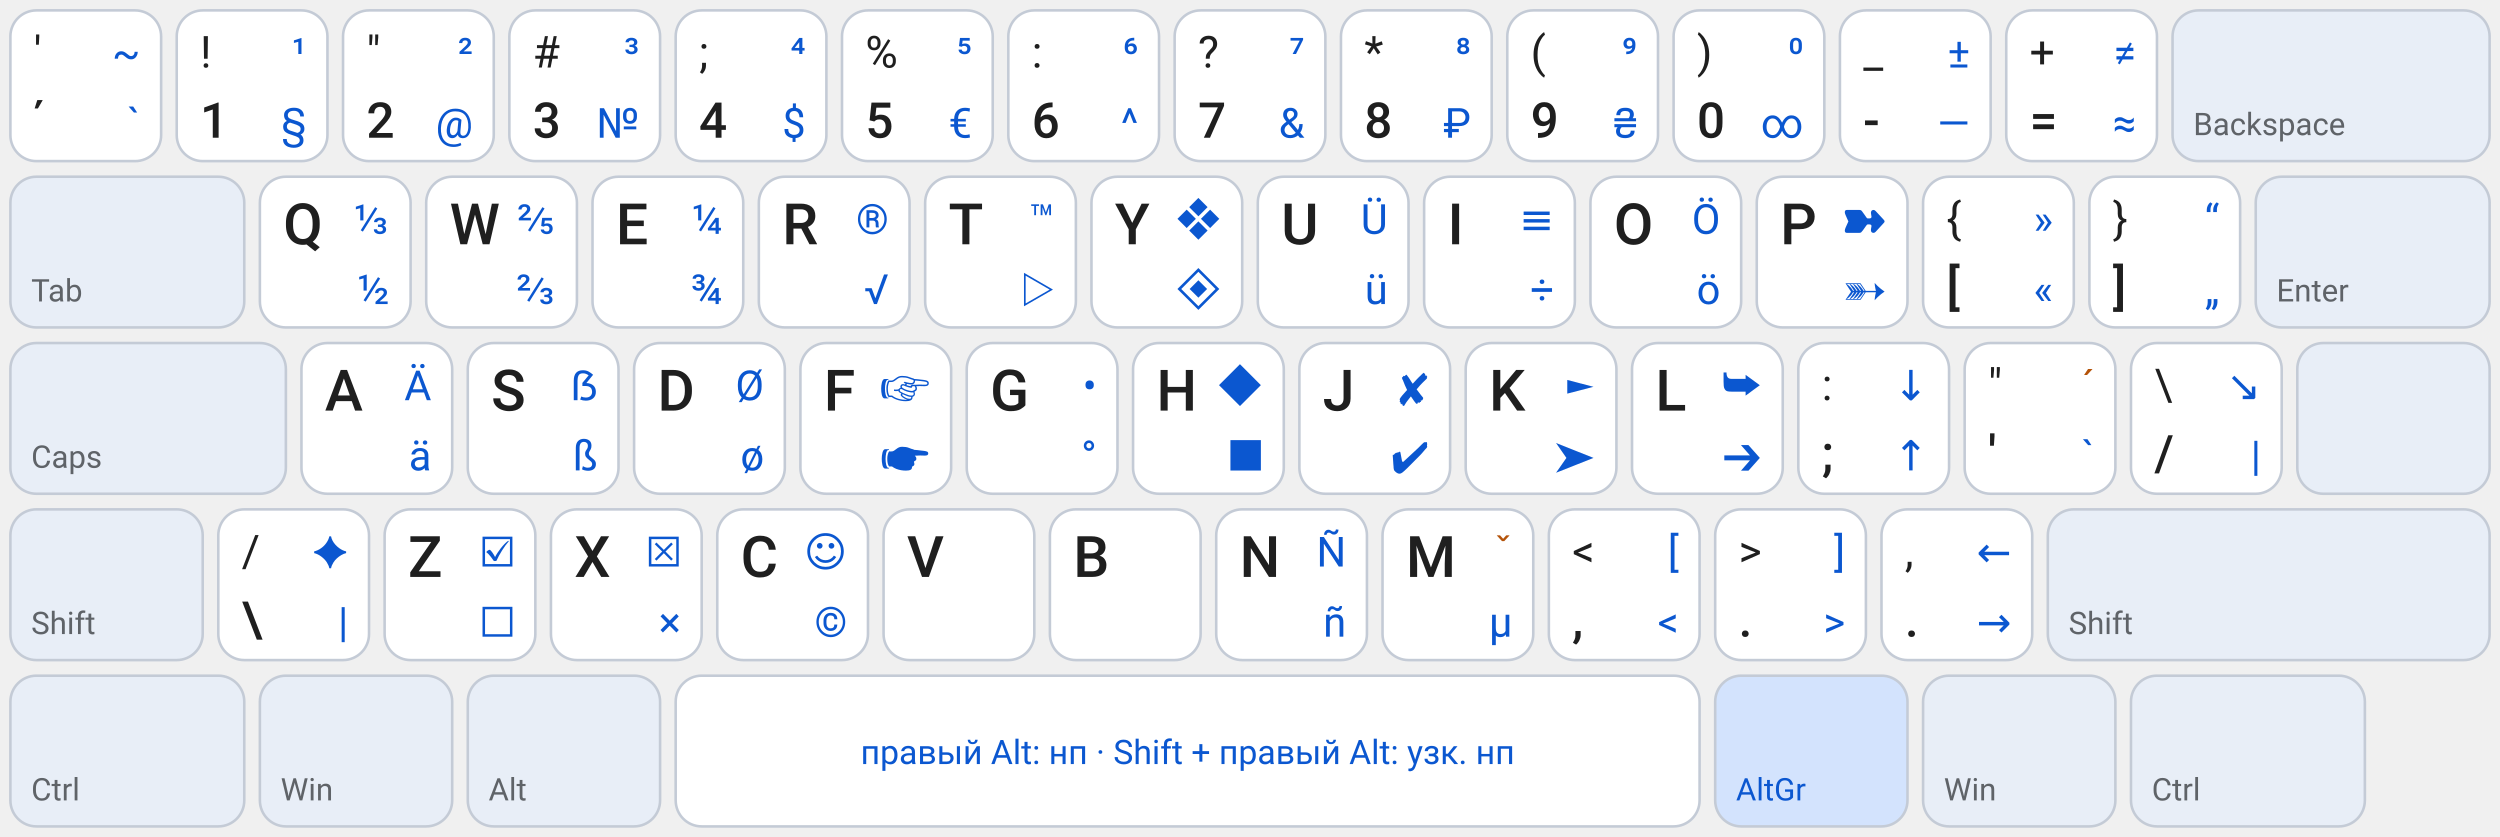
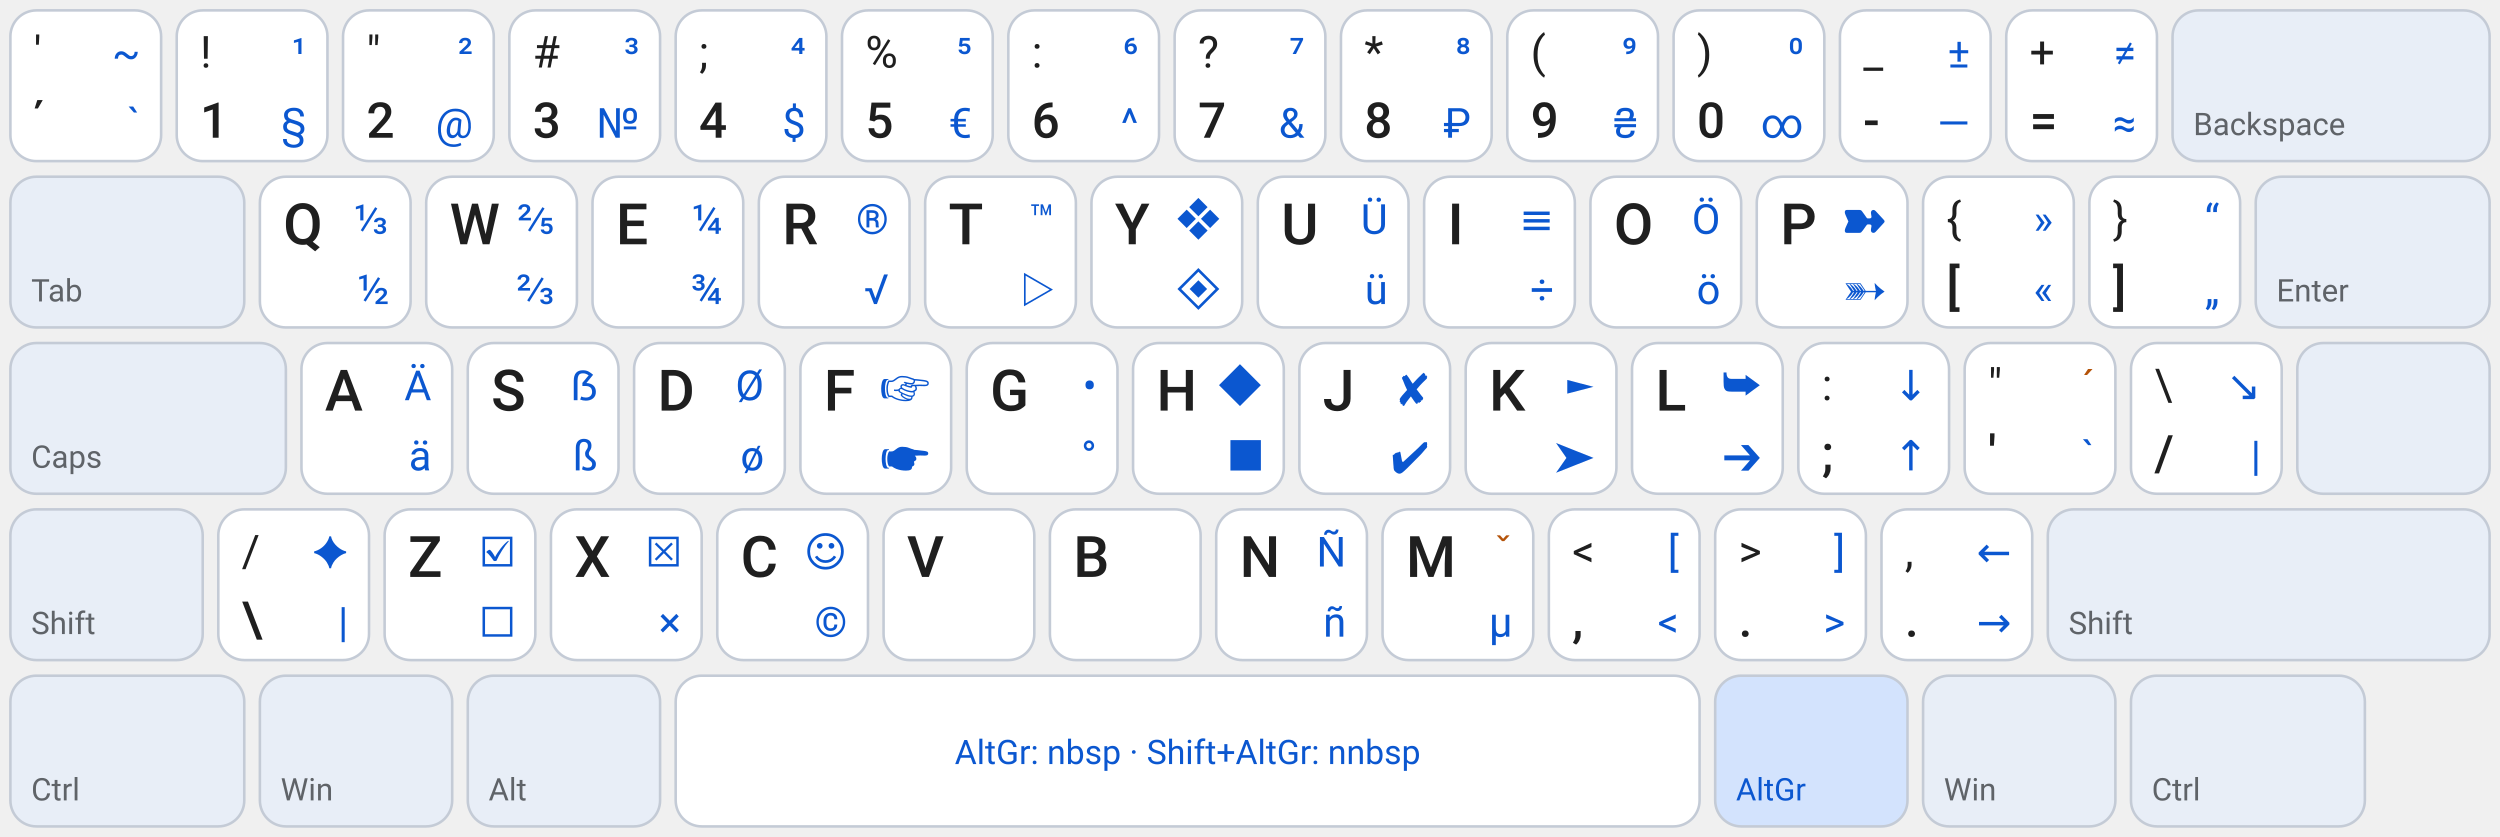
- <svg xmlns="http://www.w3.org/2000/svg" viewBox="-4 -4 962 322" role="img" aria-label="Раскладка EnDe2611" font-family="Roboto, 'Segoe UI', 'Segoe UI Symbol', 'Noto Sans', 'Noto Sans Symbols 2', sans-serif">
+ <svg xmlns="http://www.w3.org/2000/svg" viewBox="-4 -4 962 322" role="img" aria-label="EnDe2611 keyboard layout" font-family="Roboto, 'Segoe UI', 'Segoe UI Symbol', 'Noto Sans', 'Noto Sans Symbols 2', sans-serif">
  <rect x="0" y="0" width="58" height="58" rx="10" fill="#FFFFFF" stroke="#C4CBD6" />
  <text x="9" y="22" font-size="17" fill="#1F1F1F">'</text>
  <text x="9" y="49" font-size="19" font-weight="500" fill="#1F1F1F">ʹ</text>
  <text x="50" y="22" font-size="16" text-anchor="end" fill="#0B57D0">~</text>
  <text x="50" y="49" font-size="16" text-anchor="end" fill="#0B57D0">`</text>
  <rect x="64" y="0" width="58" height="58" rx="10" fill="#FFFFFF" stroke="#C4CBD6" />
  <text x="73" y="22" font-size="17" fill="#1F1F1F">!</text>
  <text x="73" y="49" font-size="19" font-weight="500" fill="#1F1F1F">1</text>
  <text x="114" y="22" font-size="16" text-anchor="end" fill="#0B57D0">¹</text>
  <text x="114" y="49" font-size="16" text-anchor="end" fill="#0B57D0">§</text>
  <rect x="128" y="0" width="58" height="58" rx="10" fill="#FFFFFF" stroke="#C4CBD6" />
  <text x="137" y="22" font-size="17" fill="#1F1F1F">"</text>
  <text x="137" y="49" font-size="19" font-weight="500" fill="#1F1F1F">2</text>
  <text x="178" y="22" font-size="16" text-anchor="end" fill="#0B57D0">²</text>
  <text x="178" y="49" font-size="16" text-anchor="end" fill="#0B57D0">@</text>
  <rect x="192" y="0" width="58" height="58" rx="10" fill="#FFFFFF" stroke="#C4CBD6" />
  <text x="201" y="22" font-size="17" fill="#1F1F1F">#</text>
  <text x="201" y="49" font-size="19" font-weight="500" fill="#1F1F1F">3</text>
  <text x="242" y="22" font-size="16" text-anchor="end" fill="#0B57D0">³</text>
  <text x="242" y="49" font-size="16" text-anchor="end" fill="#0B57D0">№</text>
  <rect x="256" y="0" width="58" height="58" rx="10" fill="#FFFFFF" stroke="#C4CBD6" />
  <text x="265" y="22" font-size="17" fill="#1F1F1F">;</text>
  <text x="265" y="49" font-size="19" font-weight="500" fill="#1F1F1F">4</text>
  <text x="306" y="22" font-size="16" text-anchor="end" fill="#0B57D0">⁴</text>
  <text x="306" y="49" font-size="16" text-anchor="end" fill="#0B57D0">$</text>
  <rect x="320" y="0" width="58" height="58" rx="10" fill="#FFFFFF" stroke="#C4CBD6" />
  <text x="329" y="22" font-size="17" fill="#1F1F1F">%</text>
  <text x="329" y="49" font-size="19" font-weight="500" fill="#1F1F1F">5</text>
  <text x="370" y="22" font-size="16" text-anchor="end" fill="#0B57D0">⁵</text>
  <text x="370" y="49" font-size="16" text-anchor="end" fill="#0B57D0">€</text>
  <rect x="384" y="0" width="58" height="58" rx="10" fill="#FFFFFF" stroke="#C4CBD6" />
  <text x="393" y="22" font-size="17" fill="#1F1F1F">:</text>
  <text x="393" y="49" font-size="19" font-weight="500" fill="#1F1F1F">6</text>
  <text x="434" y="22" font-size="16" text-anchor="end" fill="#0B57D0">⁶</text>
  <text x="434" y="49" font-size="16" text-anchor="end" fill="#0B57D0">^</text>
  <rect x="448" y="0" width="58" height="58" rx="10" fill="#FFFFFF" stroke="#C4CBD6" />
  <text x="457" y="22" font-size="17" fill="#1F1F1F">?</text>
  <text x="457" y="49" font-size="19" font-weight="500" fill="#1F1F1F">7</text>
  <text x="498" y="22" font-size="16" text-anchor="end" fill="#0B57D0">⁷</text>
  <text x="498" y="49" font-size="16" text-anchor="end" fill="#0B57D0">&amp;</text>
  <rect x="512" y="0" width="58" height="58" rx="10" fill="#FFFFFF" stroke="#C4CBD6" />
  <text x="521" y="22" font-size="17" fill="#1F1F1F">*</text>
  <text x="521" y="49" font-size="19" font-weight="500" fill="#1F1F1F">8</text>
  <text x="562" y="22" font-size="16" text-anchor="end" fill="#0B57D0">⁸</text>
  <text x="562" y="49" font-size="16" text-anchor="end" fill="#0B57D0">₽</text>
  <rect x="576" y="0" width="58" height="58" rx="10" fill="#FFFFFF" stroke="#C4CBD6" />
  <text x="585" y="22" font-size="17" fill="#1F1F1F">(</text>
  <text x="585" y="49" font-size="19" font-weight="500" fill="#1F1F1F">9</text>
  <text x="626" y="22" font-size="16" text-anchor="end" fill="#0B57D0">⁹</text>
  <text x="626" y="49" font-size="16" text-anchor="end" fill="#0B57D0">₴</text>
  <rect x="640" y="0" width="58" height="58" rx="10" fill="#FFFFFF" stroke="#C4CBD6" />
  <text x="649" y="22" font-size="17" fill="#1F1F1F">)</text>
  <text x="649" y="49" font-size="19" font-weight="500" fill="#1F1F1F">0</text>
  <text x="690" y="22" font-size="16" text-anchor="end" fill="#0B57D0">⁰</text>
  <text x="690" y="49" font-size="16" text-anchor="end" fill="#0B57D0">∞</text>
  <rect x="704" y="0" width="58" height="58" rx="10" fill="#FFFFFF" stroke="#C4CBD6" />
  <text x="713" y="22" font-size="17" fill="#1F1F1F">_</text>
  <text x="713" y="49" font-size="19" font-weight="500" fill="#1F1F1F">-</text>
  <text x="754" y="22" font-size="16" text-anchor="end" fill="#0B57D0">±</text>
  <text x="754" y="49" font-size="16" text-anchor="end" fill="#0B57D0">—</text>
  <rect x="768" y="0" width="58" height="58" rx="10" fill="#FFFFFF" stroke="#C4CBD6" />
  <text x="777" y="22" font-size="17" fill="#1F1F1F">+</text>
  <text x="777" y="49" font-size="19" font-weight="500" fill="#1F1F1F">=</text>
  <text x="818" y="22" font-size="16" text-anchor="end" fill="#0B57D0">≠</text>
  <text x="818" y="49" font-size="16" text-anchor="end" fill="#0B57D0">≈</text>
  <rect x="832" y="0" width="122" height="58" rx="10" fill="#E8EEF7" stroke="#C4CBD6" />
  <text x="840" y="48" font-size="12" fill="#5F6368">Backspace</text>
  <rect x="0" y="64" width="90.0" height="58" rx="10" fill="#E8EEF7" stroke="#C4CBD6" />
  <text x="8" y="112" font-size="12" fill="#5F6368">Tab</text>
  <rect x="96.0" y="64" width="58" height="58" rx="10" fill="#FFFFFF" stroke="#C4CBD6" />
  <text x="105.0" y="90" font-size="22" font-weight="500" fill="#1F1F1F">Q</text>
  <text x="146.0" y="86" font-size="16" text-anchor="end" fill="#0B57D0">⅓</text>
  <text x="146.0" y="113" font-size="16" text-anchor="end" fill="#0B57D0">½</text>
  <rect x="160.0" y="64" width="58" height="58" rx="10" fill="#FFFFFF" stroke="#C4CBD6" />
  <text x="169.0" y="90" font-size="22" font-weight="500" fill="#1F1F1F">W</text>
  <text x="210.0" y="86" font-size="16" text-anchor="end" fill="#0B57D0">⅖</text>
  <text x="210.0" y="113" font-size="16" text-anchor="end" fill="#0B57D0">⅔</text>
  <rect x="224.0" y="64" width="58" height="58" rx="10" fill="#FFFFFF" stroke="#C4CBD6" />
  <text x="233.0" y="90" font-size="22" font-weight="500" fill="#1F1F1F">E</text>
  <text x="274.0" y="86" font-size="16" text-anchor="end" fill="#0B57D0">¼</text>
  <text x="274.0" y="113" font-size="16" text-anchor="end" fill="#0B57D0">¾</text>
  <rect x="288.0" y="64" width="58" height="58" rx="10" fill="#FFFFFF" stroke="#C4CBD6" />
  <text x="297.0" y="90" font-size="22" font-weight="500" fill="#1F1F1F">R</text>
  <text x="338.0" y="86" font-size="16" text-anchor="end" fill="#0B57D0">®</text>
  <text x="338.0" y="113" font-size="16" text-anchor="end" fill="#0B57D0">√</text>
  <rect x="352.0" y="64" width="58" height="58" rx="10" fill="#FFFFFF" stroke="#C4CBD6" />
  <text x="361.0" y="90" font-size="22" font-weight="500" fill="#1F1F1F">T</text>
  <text x="402.0" y="86" font-size="16" text-anchor="end" fill="#0B57D0">™</text>
  <text x="402.0" y="113" font-size="16" text-anchor="end" fill="#0B57D0">▷</text>
  <rect x="416.0" y="64" width="58" height="58" rx="10" fill="#FFFFFF" stroke="#C4CBD6" />
  <text x="425.0" y="90" font-size="22" font-weight="500" fill="#1F1F1F">Y</text>
  <text x="466.0" y="86" font-size="16" text-anchor="end" fill="#0B57D0">❖</text>
  <text x="466.0" y="113" font-size="16" text-anchor="end" fill="#0B57D0">◈</text>
  <rect x="480.0" y="64" width="58" height="58" rx="10" fill="#FFFFFF" stroke="#C4CBD6" />
  <text x="489.0" y="90" font-size="22" font-weight="500" fill="#1F1F1F">U</text>
  <text x="530.0" y="86" font-size="16" text-anchor="end" fill="#0B57D0">Ü</text>
  <text x="530.0" y="113" font-size="16" text-anchor="end" fill="#0B57D0">ü</text>
  <rect x="544.0" y="64" width="58" height="58" rx="10" fill="#FFFFFF" stroke="#C4CBD6" />
  <text x="553.0" y="90" font-size="22" font-weight="500" fill="#1F1F1F">I</text>
  <text x="594.0" y="86" font-size="16" text-anchor="end" fill="#0B57D0">≡</text>
  <text x="594.0" y="113" font-size="16" text-anchor="end" fill="#0B57D0">÷</text>
  <rect x="608.0" y="64" width="58" height="58" rx="10" fill="#FFFFFF" stroke="#C4CBD6" />
  <text x="617.0" y="90" font-size="22" font-weight="500" fill="#1F1F1F">O</text>
  <text x="658.0" y="86" font-size="16" text-anchor="end" fill="#0B57D0">Ö</text>
  <text x="658.0" y="113" font-size="16" text-anchor="end" fill="#0B57D0">ö</text>
  <rect x="672.0" y="64" width="58" height="58" rx="10" fill="#FFFFFF" stroke="#C4CBD6" />
  <text x="681.0" y="90" font-size="22" font-weight="500" fill="#1F1F1F">P</text>
  <text x="722.0" y="86" font-size="16" text-anchor="end" fill="#0B57D0">➽</text>
  <text x="722.0" y="113" font-size="16" text-anchor="end" fill="#0B57D0">➳</text>
  <rect x="736.0" y="64" width="58" height="58" rx="10" fill="#FFFFFF" stroke="#C4CBD6" />
  <text x="745.0" y="86" font-size="17" fill="#1F1F1F">{</text>
  <text x="745.0" y="113" font-size="19" font-weight="500" fill="#1F1F1F">[</text>
  <text x="786.0" y="86" font-size="16" text-anchor="end" fill="#0B57D0">»</text>
  <text x="786.0" y="113" font-size="16" text-anchor="end" fill="#0B57D0">«</text>
  <rect x="800.0" y="64" width="58" height="58" rx="10" fill="#FFFFFF" stroke="#C4CBD6" />
  <text x="809.0" y="86" font-size="17" fill="#1F1F1F">}</text>
  <text x="809.0" y="113" font-size="19" font-weight="500" fill="#1F1F1F">]</text>
  <text x="850.0" y="86" font-size="16" text-anchor="end" fill="#0B57D0">“</text>
  <text x="850.0" y="113" font-size="16" text-anchor="end" fill="#0B57D0">„</text>
  <rect x="864.0" y="64" width="90.0" height="58" rx="10" fill="#E8EEF7" stroke="#C4CBD6" />
  <text x="872.0" y="112" font-size="12" fill="#5F6368">Enter</text>
  <rect x="0" y="128" width="106.0" height="58" rx="10" fill="#E8EEF7" stroke="#C4CBD6" />
  <text x="8" y="176" font-size="12" fill="#5F6368">Caps</text>
  <rect x="112.0" y="128" width="58" height="58" rx="10" fill="#FFFFFF" stroke="#C4CBD6" />
  <text x="121.0" y="154" font-size="22" font-weight="500" fill="#1F1F1F">A</text>
  <text x="162.0" y="150" font-size="16" text-anchor="end" fill="#0B57D0">Ä</text>
  <text x="162.0" y="177" font-size="16" text-anchor="end" fill="#0B57D0">ä</text>
  <rect x="176.0" y="128" width="58" height="58" rx="10" fill="#FFFFFF" stroke="#C4CBD6" />
  <text x="185.0" y="154" font-size="22" font-weight="500" fill="#1F1F1F">S</text>
  <text x="226.0" y="150" font-size="16" text-anchor="end" fill="#0B57D0">ẞ</text>
  <text x="226.0" y="177" font-size="16" text-anchor="end" fill="#0B57D0">ß</text>
  <rect x="240.0" y="128" width="58" height="58" rx="10" fill="#FFFFFF" stroke="#C4CBD6" />
  <text x="249.0" y="154" font-size="22" font-weight="500" fill="#1F1F1F">D</text>
  <text x="290.0" y="150" font-size="16" text-anchor="end" fill="#0B57D0">Ø</text>
  <text x="290.0" y="177" font-size="16" text-anchor="end" fill="#0B57D0">ø</text>
  <rect x="304.0" y="128" width="58" height="58" rx="10" fill="#FFFFFF" stroke="#C4CBD6" />
  <text x="313.0" y="154" font-size="22" font-weight="500" fill="#1F1F1F">F</text>
  <text x="354.0" y="150" font-size="16" text-anchor="end" fill="#0B57D0">☞</text>
  <text x="354.0" y="177" font-size="16" text-anchor="end" fill="#0B57D0">☛</text>
  <rect x="368.0" y="128" width="58" height="58" rx="10" fill="#FFFFFF" stroke="#C4CBD6" />
  <text x="377.0" y="154" font-size="22" font-weight="500" fill="#1F1F1F">G</text>
  <text x="418.0" y="150" font-size="16" text-anchor="end" fill="#0B57D0">•</text>
  <text x="418.0" y="177" font-size="16" text-anchor="end" fill="#0B57D0">°</text>
  <rect x="432.0" y="128" width="58" height="58" rx="10" fill="#FFFFFF" stroke="#C4CBD6" />
  <text x="441.0" y="154" font-size="22" font-weight="500" fill="#1F1F1F">H</text>
  <text x="482.0" y="150" font-size="16" text-anchor="end" fill="#0B57D0">◆</text>
  <text x="482.0" y="177" font-size="16" text-anchor="end" fill="#0B57D0">■</text>
  <rect x="496.0" y="128" width="58" height="58" rx="10" fill="#FFFFFF" stroke="#C4CBD6" />
  <text x="505.0" y="154" font-size="22" font-weight="500" fill="#1F1F1F">J</text>
  <text x="546.0" y="150" font-size="16" text-anchor="end" fill="#0B57D0">✘</text>
  <text x="546.0" y="177" font-size="16" text-anchor="end" fill="#0B57D0">✔</text>
  <rect x="560.0" y="128" width="58" height="58" rx="10" fill="#FFFFFF" stroke="#C4CBD6" />
  <text x="569.0" y="154" font-size="22" font-weight="500" fill="#1F1F1F">K</text>
  <text x="610.0" y="150" font-size="16" text-anchor="end" fill="#0B57D0">►</text>
  <text x="610.0" y="177" font-size="16" text-anchor="end" fill="#0B57D0">➤</text>
  <rect x="624.0" y="128" width="58" height="58" rx="10" fill="#FFFFFF" stroke="#C4CBD6" />
  <text x="633.0" y="154" font-size="22" font-weight="500" fill="#1F1F1F">L</text>
  <text x="674.0" y="150" font-size="16" text-anchor="end" fill="#0B57D0">➥</text>
  <text x="674.0" y="177" font-size="16" text-anchor="end" fill="#0B57D0">➔</text>
  <rect x="688.0" y="128" width="58" height="58" rx="10" fill="#FFFFFF" stroke="#C4CBD6" />
  <text x="697.0" y="150" font-size="17" fill="#1F1F1F">:</text>
  <text x="697.0" y="177" font-size="19" font-weight="500" fill="#1F1F1F">;</text>
  <text x="738.0" y="150" font-size="16" text-anchor="end" fill="#0B57D0">↓</text>
  <text x="738.0" y="177" font-size="16" text-anchor="end" fill="#0B57D0">↑</text>
  <rect x="752.0" y="128" width="58" height="58" rx="10" fill="#FFFFFF" stroke="#C4CBD6" />
  <text x="761.0" y="150" font-size="17" fill="#1F1F1F">"</text>
  <text x="761.0" y="177" font-size="19" font-weight="500" fill="#1F1F1F">'</text>
  <text x="802.0" y="150" font-size="16" text-anchor="end" fill="#B45309">´</text>
  <text x="802.0" y="177" font-size="16" text-anchor="end" fill="#0B57D0">`</text>
  <rect x="816.0" y="128" width="58" height="58" rx="10" fill="#FFFFFF" stroke="#C4CBD6" />
  <text x="825.0" y="150" font-size="17" fill="#1F1F1F">\</text>
  <text x="825.0" y="177" font-size="19" font-weight="500" fill="#1F1F1F">/</text>
  <text x="866.0" y="150" font-size="16" text-anchor="end" fill="#0B57D0">↘</text>
  <text x="866.0" y="177" font-size="16" text-anchor="end" fill="#0B57D0">|</text>
  <rect x="880.0" y="128" width="74.0" height="58" rx="10" fill="#E8EEF7" stroke="#C4CBD6" />
  <rect x="0" y="192" width="74.0" height="58" rx="10" fill="#E8EEF7" stroke="#C4CBD6" />
  <text x="8" y="240" font-size="12" fill="#5F6368">Shift</text>
  <rect x="80.0" y="192" width="58" height="58" rx="10" fill="#FFFFFF" stroke="#C4CBD6" />
  <text x="89.0" y="214" font-size="17" fill="#1F1F1F">/</text>
  <text x="89.0" y="241" font-size="19" font-weight="500" fill="#1F1F1F">\</text>
  <text x="130.0" y="214" font-size="16" text-anchor="end" fill="#0B57D0">✦</text>
  <text x="130.0" y="241" font-size="16" text-anchor="end" fill="#0B57D0">|</text>
  <rect x="144.0" y="192" width="58" height="58" rx="10" fill="#FFFFFF" stroke="#C4CBD6" />
  <text x="153.0" y="218" font-size="22" font-weight="500" fill="#1F1F1F">Z</text>
  <text x="194.0" y="214" font-size="16" text-anchor="end" fill="#0B57D0">☑</text>
  <text x="194.0" y="241" font-size="16" text-anchor="end" fill="#0B57D0">☐</text>
  <rect x="208.0" y="192" width="58" height="58" rx="10" fill="#FFFFFF" stroke="#C4CBD6" />
  <text x="217.0" y="218" font-size="22" font-weight="500" fill="#1F1F1F">X</text>
  <text x="258.0" y="214" font-size="16" text-anchor="end" fill="#0B57D0">☒</text>
  <text x="258.0" y="241" font-size="16" text-anchor="end" fill="#0B57D0">×</text>
  <rect x="272.0" y="192" width="58" height="58" rx="10" fill="#FFFFFF" stroke="#C4CBD6" />
  <text x="281.0" y="218" font-size="22" font-weight="500" fill="#1F1F1F">C</text>
  <text x="322.0" y="214" font-size="16" text-anchor="end" fill="#0B57D0">☺</text>
  <text x="322.0" y="241" font-size="16" text-anchor="end" fill="#0B57D0">©</text>
  <rect x="336.0" y="192" width="58" height="58" rx="10" fill="#FFFFFF" stroke="#C4CBD6" />
  <text x="345.0" y="218" font-size="22" font-weight="500" fill="#1F1F1F">V</text>
  <rect x="400.0" y="192" width="58" height="58" rx="10" fill="#FFFFFF" stroke="#C4CBD6" />
  <text x="409.0" y="218" font-size="22" font-weight="500" fill="#1F1F1F">B</text>
  <rect x="464.0" y="192" width="58" height="58" rx="10" fill="#FFFFFF" stroke="#C4CBD6" />
  <text x="473.0" y="218" font-size="22" font-weight="500" fill="#1F1F1F">N</text>
  <text x="514.0" y="214" font-size="16" text-anchor="end" fill="#0B57D0">Ñ</text>
  <text x="514.0" y="241" font-size="16" text-anchor="end" fill="#0B57D0">ñ</text>
  <rect x="528.0" y="192" width="58" height="58" rx="10" fill="#FFFFFF" stroke="#C4CBD6" />
  <text x="537.0" y="218" font-size="22" font-weight="500" fill="#1F1F1F">M</text>
  <text x="578.0" y="214" font-size="16" text-anchor="end" fill="#B45309">ˇ</text>
  <text x="578.0" y="241" font-size="16" text-anchor="end" fill="#0B57D0">µ</text>
  <rect x="592.0" y="192" width="58" height="58" rx="10" fill="#FFFFFF" stroke="#C4CBD6" />
  <text x="601.0" y="214" font-size="17" fill="#1F1F1F">&lt;</text>
  <text x="601.0" y="241" font-size="19" font-weight="500" fill="#1F1F1F">,</text>
  <text x="642.0" y="214" font-size="16" text-anchor="end" fill="#0B57D0">[</text>
  <text x="642.0" y="241" font-size="16" text-anchor="end" fill="#0B57D0">&lt;</text>
  <rect x="656.0" y="192" width="58" height="58" rx="10" fill="#FFFFFF" stroke="#C4CBD6" />
  <text x="665.0" y="214" font-size="17" fill="#1F1F1F">&gt;</text>
  <text x="665.0" y="241" font-size="19" font-weight="500" fill="#1F1F1F">.</text>
  <text x="706.0" y="214" font-size="16" text-anchor="end" fill="#0B57D0">]</text>
  <text x="706.0" y="241" font-size="16" text-anchor="end" fill="#0B57D0">&gt;</text>
  <rect x="720.0" y="192" width="58" height="58" rx="10" fill="#FFFFFF" stroke="#C4CBD6" />
  <text x="729.0" y="214" font-size="17" fill="#1F1F1F">,</text>
  <text x="729.0" y="241" font-size="19" font-weight="500" fill="#1F1F1F">.</text>
  <text x="770.0" y="214" font-size="16" text-anchor="end" fill="#0B57D0">←</text>
  <text x="770.0" y="241" font-size="16" text-anchor="end" fill="#0B57D0">→</text>
  <rect x="784.0" y="192" width="170.0" height="58" rx="10" fill="#E8EEF7" stroke="#C4CBD6" />
  <text x="792.0" y="240" font-size="12" fill="#5F6368">Shift</text>
  <rect x="0" y="256" width="90.0" height="58" rx="10" fill="#E8EEF7" stroke="#C4CBD6" />
  <text x="8" y="304" font-size="12" fill="#5F6368">Ctrl</text>
  <rect x="96.0" y="256" width="74.0" height="58" rx="10" fill="#E8EEF7" stroke="#C4CBD6" />
  <text x="104.0" y="304" font-size="12" fill="#5F6368">Win</text>
  <rect x="176.0" y="256" width="74.0" height="58" rx="10" fill="#E8EEF7" stroke="#C4CBD6" />
  <text x="184.0" y="304" font-size="12" fill="#5F6368">Alt</text>
  <rect x="256.0" y="256" width="394.0" height="58" rx="10" fill="#FFFFFF" stroke="#C4CBD6" />
-   <text x="453.0" y="290.0" font-size="13" text-anchor="middle" fill="#0B57D0">правый Alt: нп   ·   Shift + правый Alt: узк. нп</text>
+   <text x="453.0" y="290.0" font-size="13" text-anchor="middle" fill="#0B57D0">AltGr: nbsp   ·   Shift+AltGr: nnbsp</text>
  <rect x="656.0" y="256" width="74.0" height="58" rx="10" fill="#D3E3FD" stroke="#C4CBD6" />
  <text x="664.0" y="304" font-size="12" fill="#0B57D0">AltGr</text>
  <rect x="736.0" y="256" width="74.0" height="58" rx="10" fill="#E8EEF7" stroke="#C4CBD6" />
  <text x="744.0" y="304" font-size="12" fill="#5F6368">Win</text>
  <rect x="816.0" y="256" width="90.0" height="58" rx="10" fill="#E8EEF7" stroke="#C4CBD6" />
  <text x="824.0" y="304" font-size="12" fill="#5F6368">Ctrl</text>
</svg>
